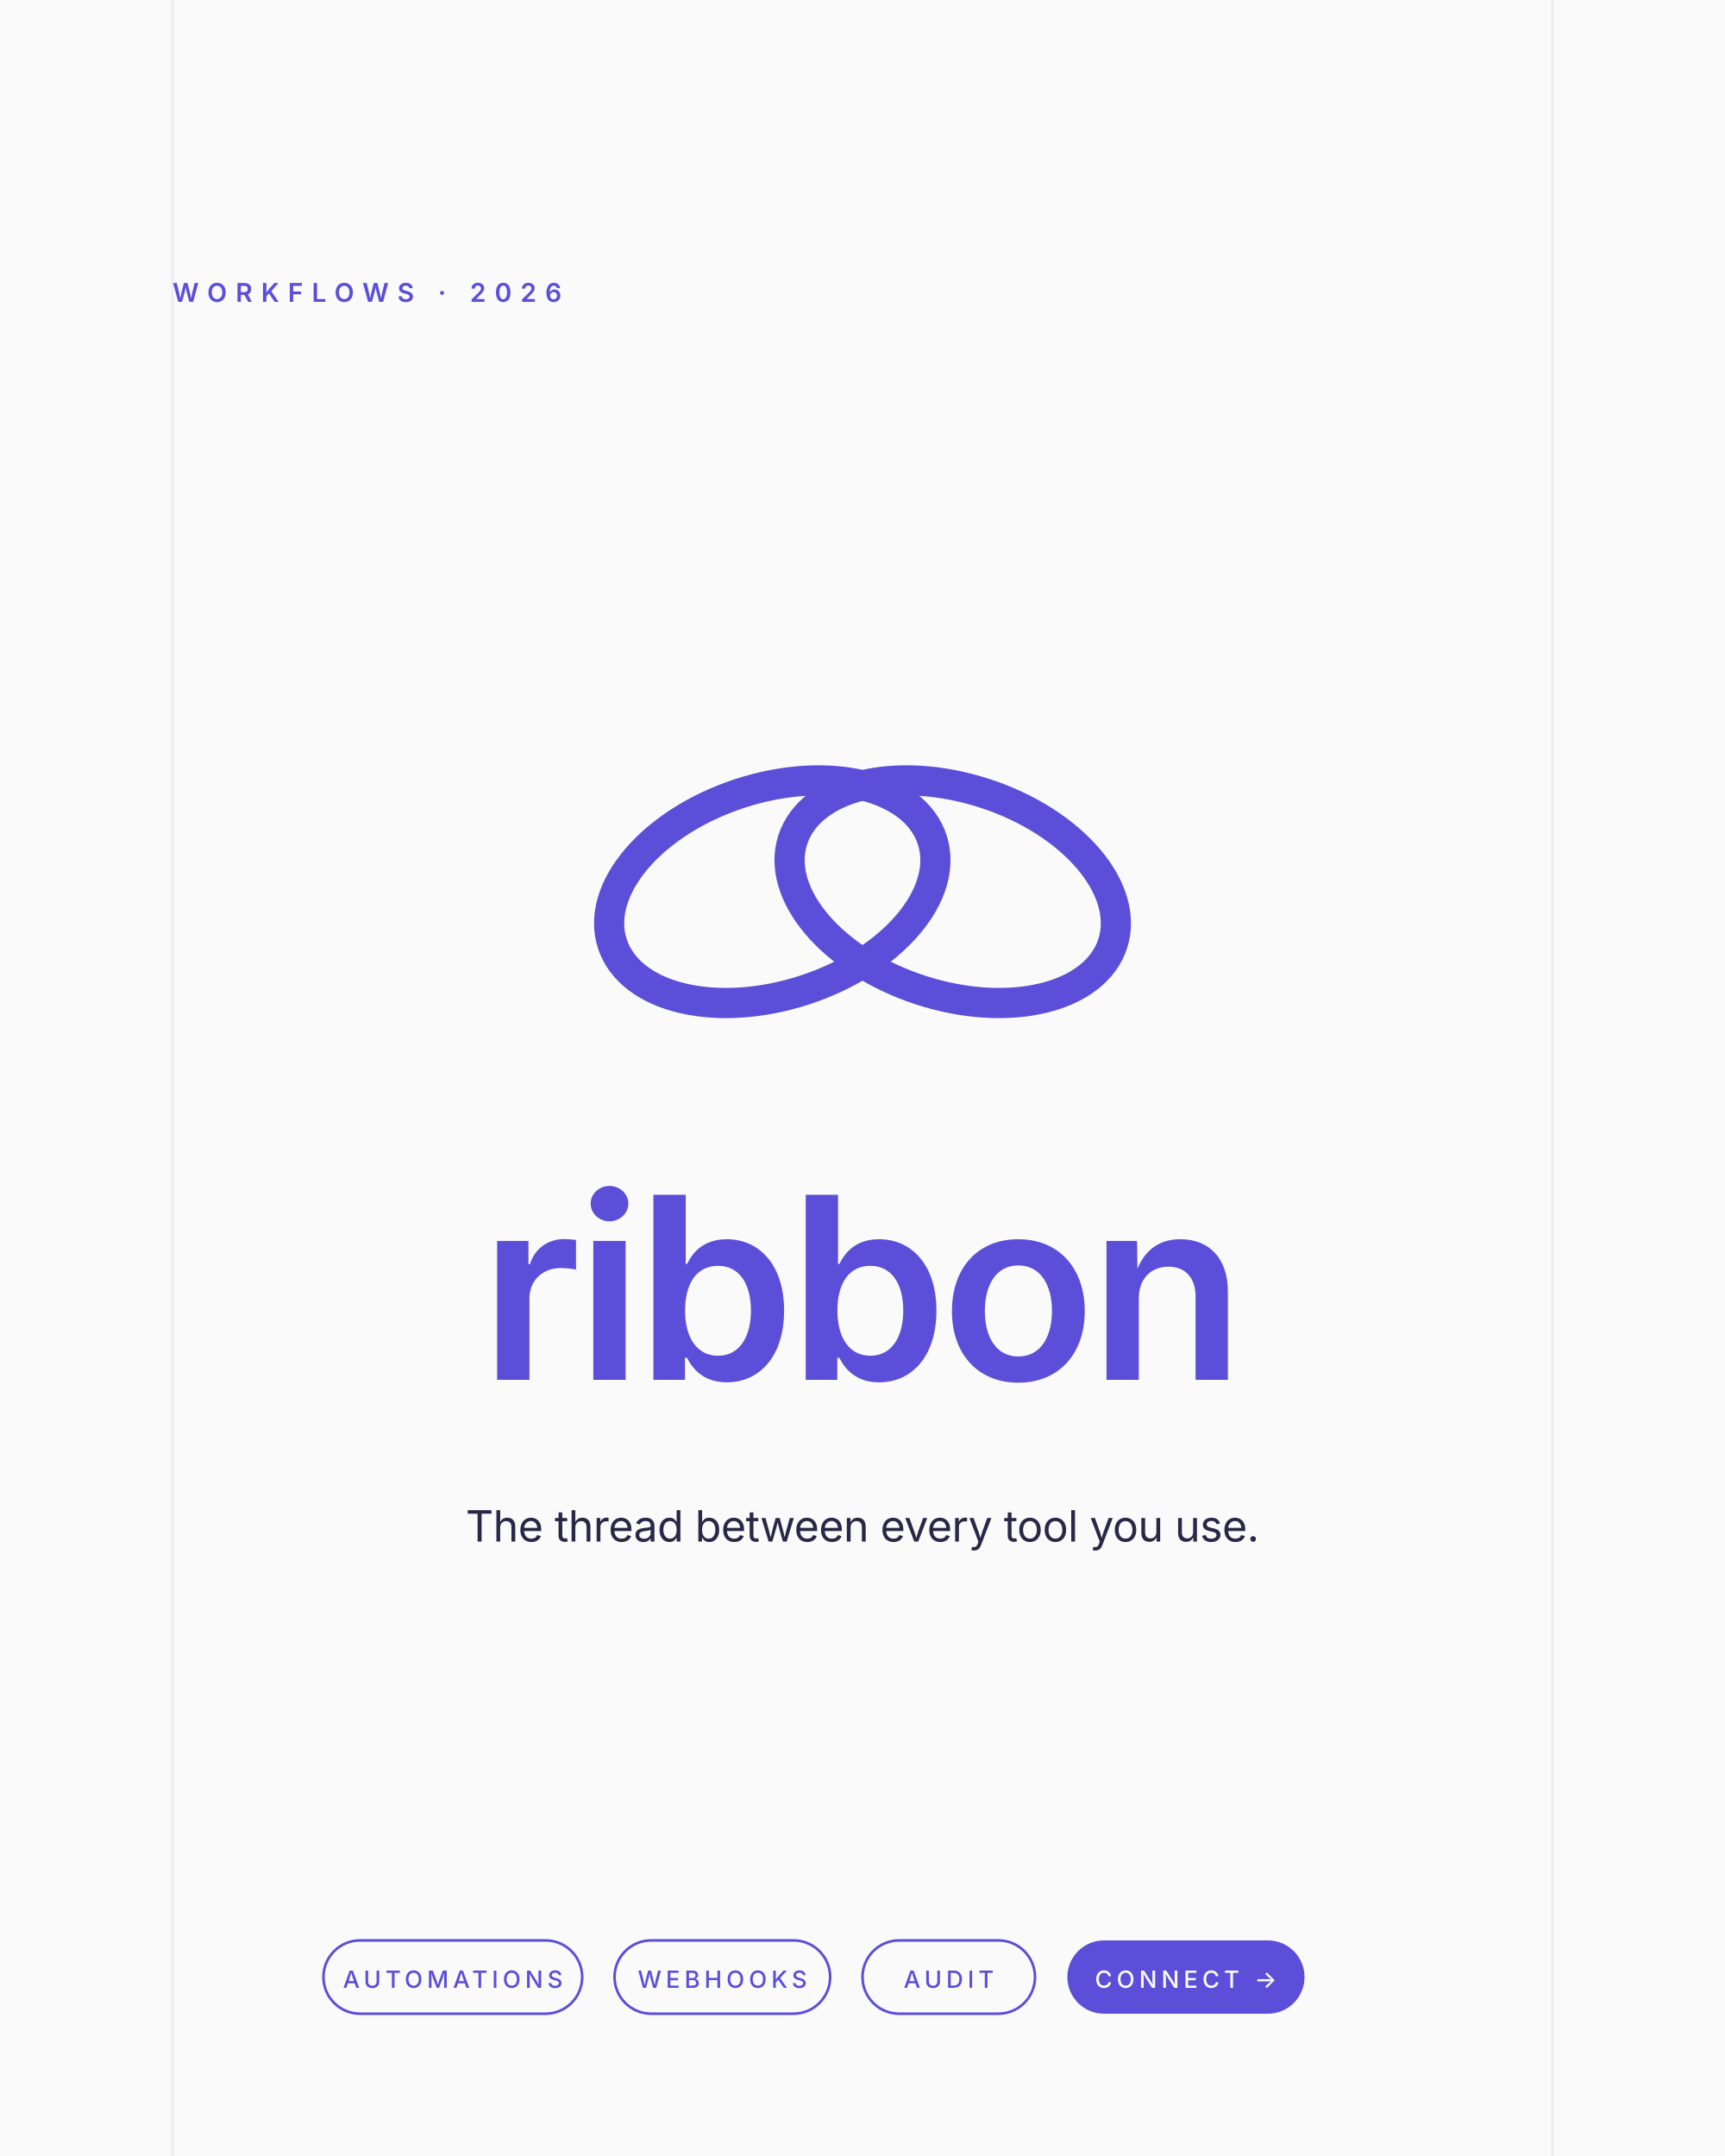
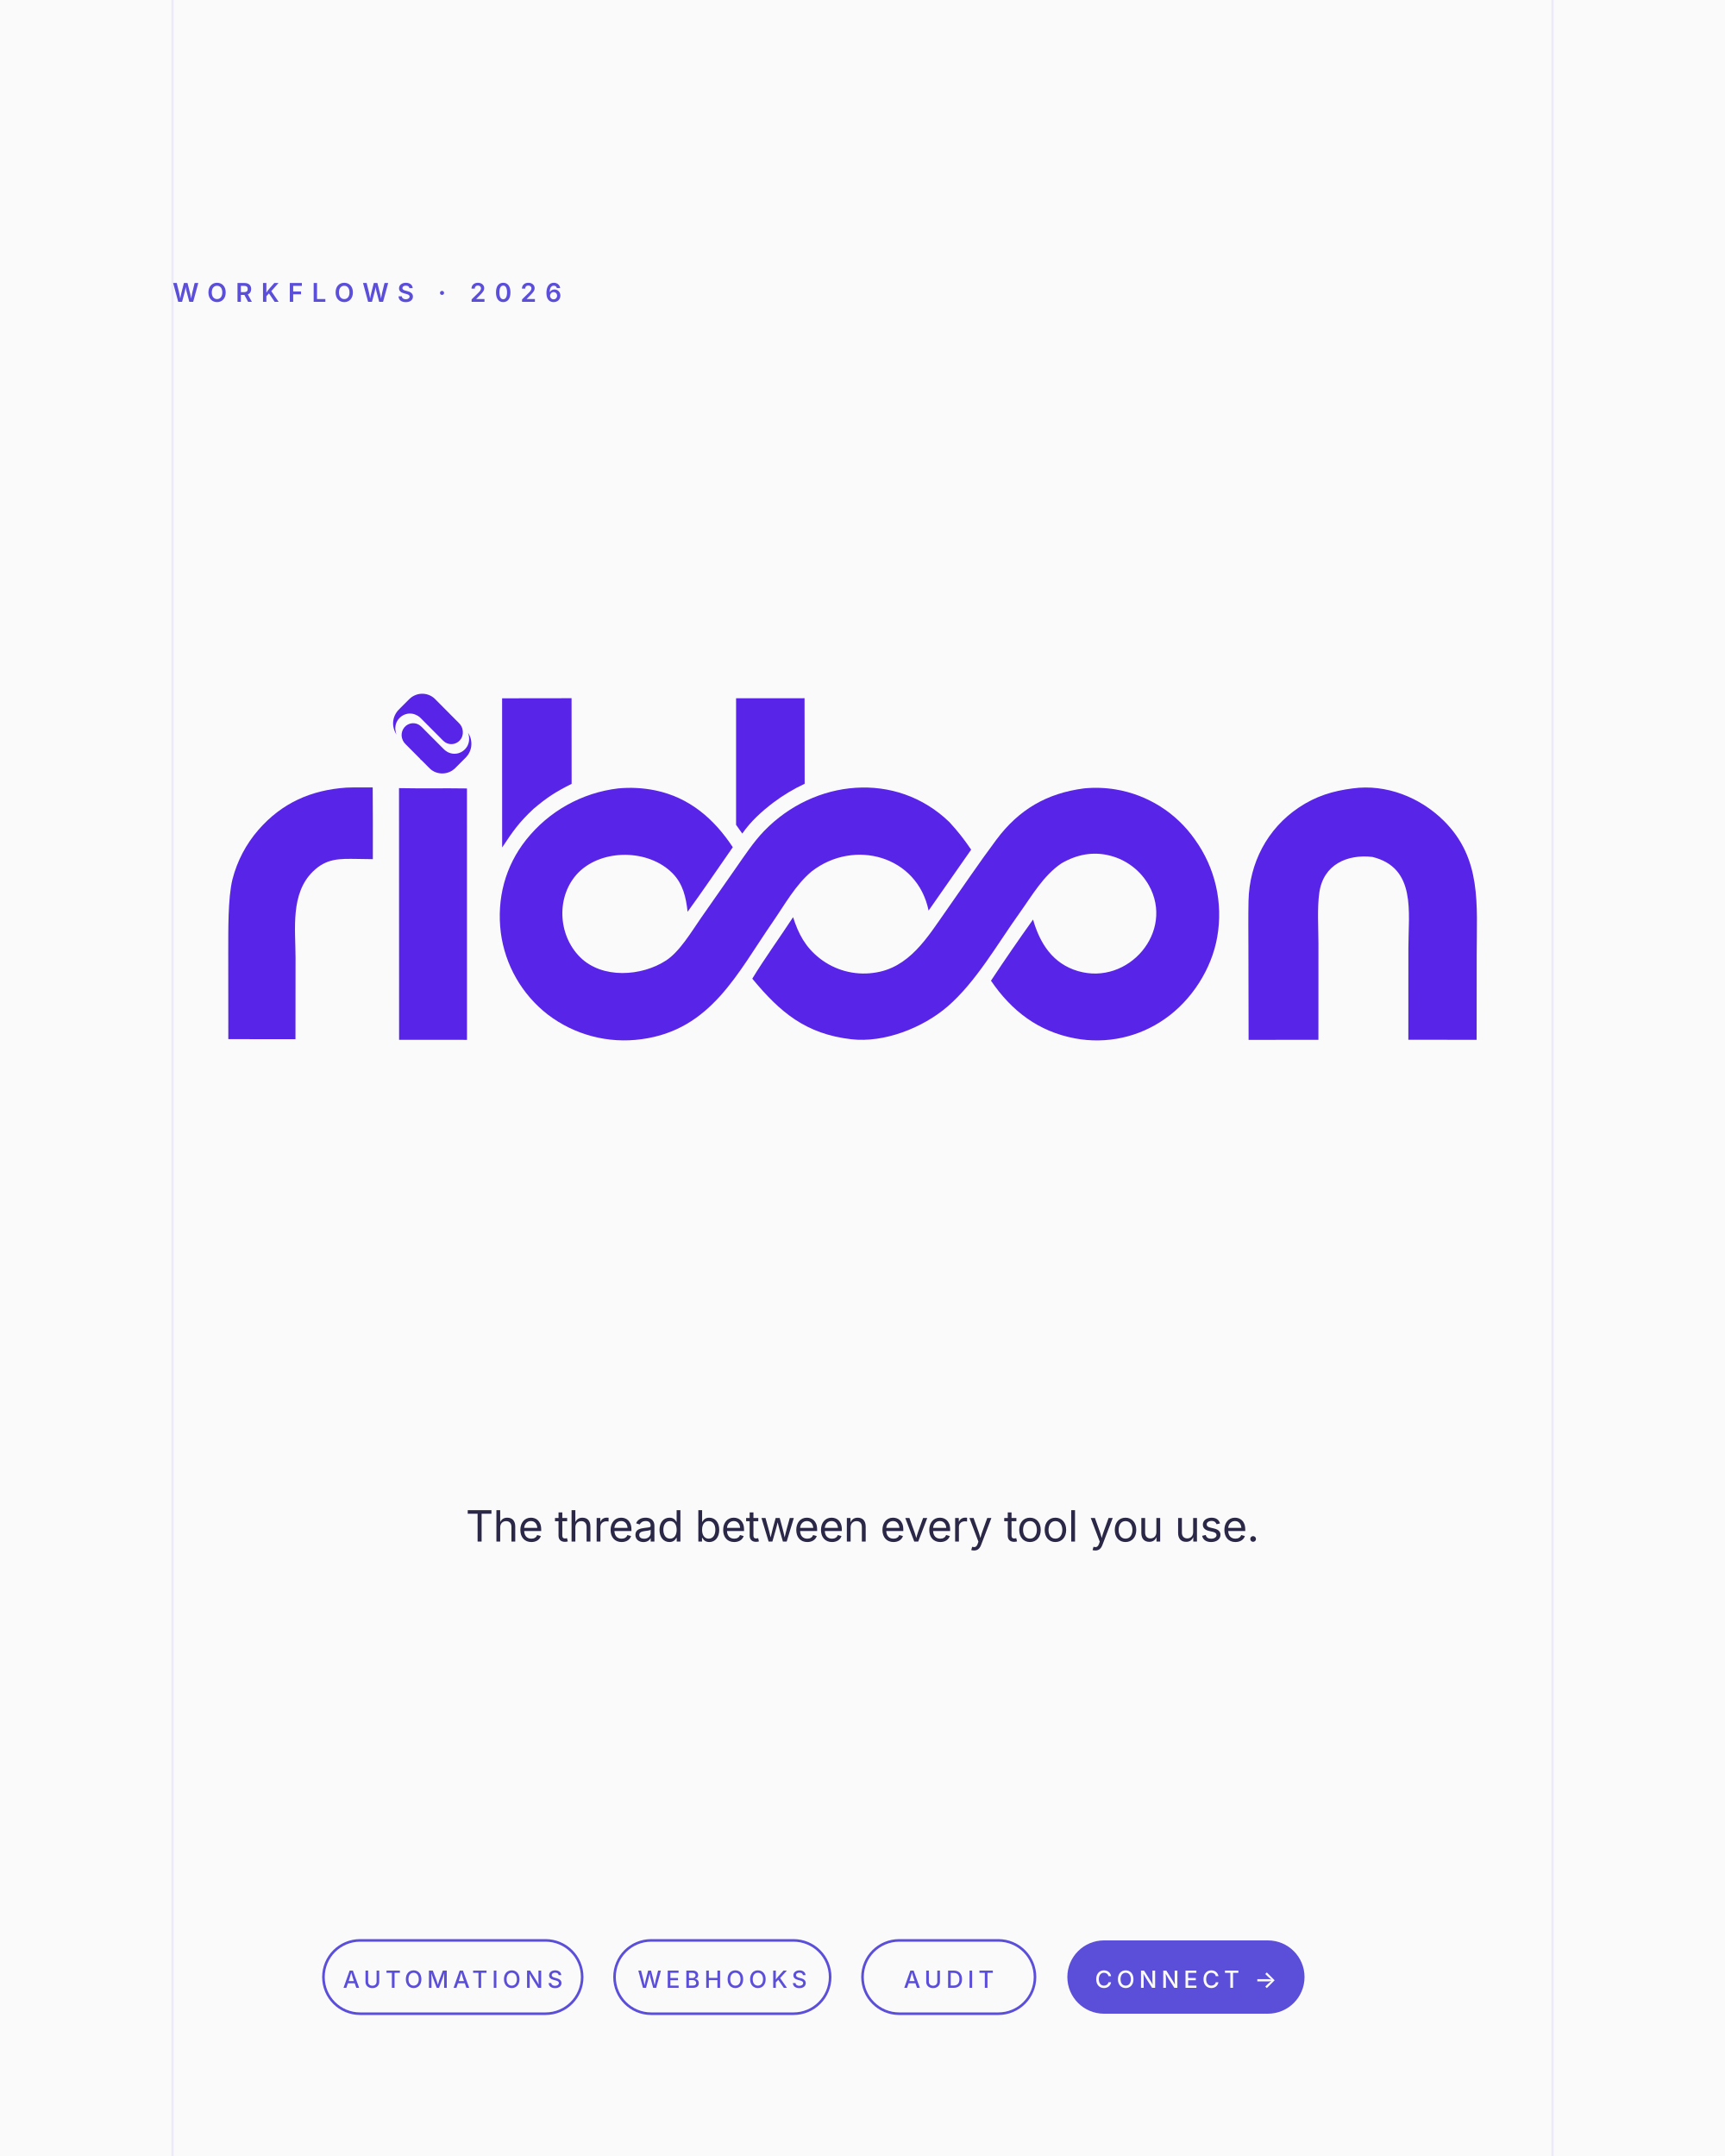
- <svg xmlns="http://www.w3.org/2000/svg" viewBox="0 0 800 1000" preserveAspectRatio="xMidYMid slice" role="img" aria-label="Ribbon — phantom brand mock">
+ <svg xmlns="http://www.w3.org/2000/svg" viewBox="0 0 800 1000" preserveAspectRatio="xMidYMid slice" role="img" aria-label="Ribbon — concept brand vignette with official wordmark">
  <rect width="800" height="1000" fill="#FAFAFA" />
  <g stroke="#ECEAF7" stroke-width="1">
    <line x1="80" y1="0" x2="80" y2="1000" />
    <line x1="720" y1="0" x2="720" y2="1000" />
  </g>
  <g transform="translate(80,140)">
    <text font-family="'Inter','Helvetica Neue',Arial,sans-serif" font-size="12" letter-spacing="4" fill="#5B4ED9" font-weight="600">WORKFLOWS · 2026</text>
  </g>
-   <g transform="translate(400,400)" fill="none" stroke="#5B4ED9" stroke-width="14" stroke-linecap="round">
-     <ellipse cx="-44" cy="0" rx="78" ry="48" transform="rotate(-18)" />
-     <ellipse cx="44" cy="0" rx="78" ry="48" transform="rotate(18)" />
+   <g transform="translate(3.21,11.26) scale(0.383)">
+     <path d="M 410.949 924.431 C 421.272 924.01 432.524 924.227 442.92 924.225 C 443.131 953.173 443.184 982.123 443.08 1011.07 L 424.126 1010.78 C 402.891 1010.5 387.003 1009.85 370.499 1026.06 C 343.224 1052.84 349.386 1095.28 349.502 1130.19 L 349.405 1229.06 L 302.514 1229.06 L 268.085 1229.02 L 268.012 1123.45 C 268.116 1098.49 267.427 1058.59 273.092 1035.54 C 278.769 1013.34 289.563 992.778 304.611 975.499 C 333.047 942.909 368.354 927.359 410.949 924.431 z" fill="rgb(88,36,232)" />
+     <path d="M 474.781 925.046 C 501.879 925.637 529.689 924.978 557.051 925.437 L 557.079 1229.89 L 474.88 1229.83 L 474.781 925.046 z" fill="rgb(88,36,232)" />
+     <path d="M 599.605 816.267 L 683.713 816.154 L 683.796 919.872 C 664.373 929.607 654.385 935.997 637.696 950.112 C 619.671 967.004 613.182 976.64 599.655 996.913 L 599.605 816.267 z" fill="rgb(88,36,232)" />
+     <path d="M 882.933 816.195 L 965.83 816.169 L 965.971 919.742 C 952.638 925.982 939.984 933.582 928.213 942.421 C 913.862 953.347 900.725 965.213 890.43 980.087 L 882.932 969.495 L 882.933 816.195 z" fill="rgb(88,36,232)" />
+     <path d="M 824.219 1074.81 C 822.306 1057.19 818.635 1040.91 805.809 1028 C 776.878 998.884 721 998.227 692.014 1027.27 C 664.824 1055.05 666.676 1102.75 694.22 1129.93 C 720.878 1156.23 768.327 1153.13 798.126 1133.78 C 814.661 1123.04 828.905 1098.86 840.492 1082.19 L 881.88 1022.96 C 892.75 1007.46 903.911 990.288 917.084 976.713 C 977.582 914.369 1076.56 903.685 1141.23 966.178 C 1151.98 977.959 1158.68 986.519 1167.58 999.565 L 1116.04 1073.35 C 1102.51 1007.17 1026.09 985.951 974.569 1025.8 C 954.976 1042.06 941.676 1066.4 927.336 1087.13 C 884.347 1149.27 852.578 1217.68 768.671 1229.06 C 728.248 1234.73 687.24 1223.97 654.812 1199.18 C 623.538 1174.85 603.129 1139.17 598.02 1099.88 C 593.007 1059.13 603.163 1019.73 628.803 987.479 C 656.269 952.915 696.276 930.598 740.115 925.389 C 755.147 923.946 770.309 924.752 785.102 927.78 C 826.407 936.346 856.222 962.115 878.943 996.594 C 861.295 1021.94 842.233 1050.06 824.219 1074.81 z" fill="rgb(88,36,232)" />
+     <path d="M 1304.25 925.363 C 1316.99 924.109 1329.85 924.53 1342.49 926.616 C 1381.33 933.086 1415.92 954.932 1438.46 987.22 C 1463.11 1021.32 1472.88 1063.96 1465.53 1105.39 C 1458.77 1144.24 1434.54 1181.94 1402.2 1204.46 C 1370.63 1226.71 1331.39 1235.25 1293.43 1228.13 C 1248.92 1219.81 1216.59 1194.92 1191.57 1158.25 C 1208.12 1133.26 1225.1 1108.57 1242.52 1084.18 C 1250.9 1113.33 1266.45 1137.66 1296.92 1146.61 C 1357.81 1164.49 1414.5 1098.84 1382.56 1042.37 C 1372.5 1024.85 1355.84 1012.08 1336.3 1006.94 C 1315.29 1001.37 1295.35 1005.41 1276.88 1016.16 C 1255 1030.92 1241.2 1055.35 1226.15 1076.35 C 1199.51 1113.53 1173.32 1160.03 1138.76 1189.72 C 1108.86 1215.41 1062.17 1233.72 1022.6 1229.17 C 967.202 1222.8 936.145 1196.43 902.548 1155.79 C 916.841 1132.23 936.397 1105.12 951.95 1081.32 C 958.48 1101.69 966.819 1117.46 983.931 1131 C 1002.37 1145.52 1025.92 1151.94 1049.18 1148.78 C 1092.62 1143.31 1114.69 1105.56 1137.58 1073.06 C 1157.74 1044.45 1177.22 1015.43 1198.17 987.396 C 1225.48 950.834 1259.12 931.263 1304.25 925.363 z" fill="rgb(88,36,232)" />
+     <path d="M 1629.61 925.371 C 1670 919.817 1711.24 936.177 1739.87 964.55 C 1786.11 1010.37 1779.75 1066.26 1779.74 1125.83 L 1779.65 1229.86 L 1696.95 1229.76 L 1697.01 1118.22 C 1697.05 1075.26 1706.72 1021.51 1653.48 1008.37 C 1622.8 1004.79 1594.01 1017.62 1589.16 1051.59 C 1586.49 1070.28 1588.07 1093.82 1588.1 1113.01 L 1588.07 1229.87 L 1503.53 1229.9 L 1503.31 1118.45 C 1503.28 1099.54 1503.05 1080.53 1503.43 1061.74 C 1504.36 1015.96 1526.15 974.021 1564.42 948.469 C 1584.96 934.76 1605.22 928.489 1629.61 925.371 z" fill="rgb(88,36,232)" />
+     <g transform="translate(592.25 781.81) scale(-0.0754 0.0754)">
+       <path d="M 1608.24 1009.91 C 1624.7 943.75 1620.21 877.785 1584.61 818.308 C 1551.42 762.485 1497.02 722.492 1433.84 707.454 C 1373.6 692.502 1311.17 705.651 1258.18 737.023 C 1225.81 756.181 1207.25 777.592 1181.28 803.656 L 1117.39 868.081 L 909.829 1076.52 C 879.732 1106.71 840.534 1151.54 804.671 1171.14 C 764.842 1192.6 718.476 1198.55 674.517 1187.84 C 626.312 1176.03 584.831 1145.43 559.31 1102.87 C 531.649 1056.52 526.457 1001.61 539.767 949.799 C 547.271 921.677 560.61 895.449 578.916 872.82 C 593.089 855.071 623.88 826.012 640.974 808.965 L 742.825 706.644 L 895.714 552.426 L 950.991 496.744 C 981.116 466.421 998.496 446.495 1036.21 424.216 C 1103.11 384.655 1183.02 373.406 1258.24 392.963 C 1294.64 402.573 1328.95 418.855 1359.42 440.981 C 1381.02 456.604 1397.14 473.79 1415.8 492.415 L 1472.72 549.289 L 1533.53 610.143 C 1546.92 623.541 1562.36 638.394 1574.63 652.594 C 1587.63 667.666 1599.26 683.87 1609.38 701.012 C 1652.18 772.686 1664.29 858.586 1642.98 939.302 C 1635.86 966.564 1625.44 992.854 1611.95 1017.59 L 1599.33 1039.71 L 1608.24 1009.91 z" fill="rgb(88,36,232)" />
+       <path d="M 441.752 1036.31 C 424.202 1101.13 429.516 1169.53 463.138 1228.38 C 494.775 1282.88 546.534 1322.78 607.284 1339.51 C 669.219 1356.11 731.065 1346.8 786.266 1314.64 C 820.949 1294.44 842.194 1270.37 870.065 1242.4 L 931.566 1180.8 L 1136.09 975.653 C 1166.84 944.763 1208.21 898.018 1244.69 878.411 C 1285.46 856.776 1332.86 851.268 1377.5 862.98 C 1478.87 889.353 1536.92 997.584 1509.84 1097.64 C 1503.18 1122.48 1491.91 1145.85 1476.62 1166.53 C 1462.89 1185.09 1433.75 1212.93 1416.54 1230.09 L 1328.92 1317.95 L 1279.36 1368.08 C 1276.82 1370.63 1263.53 1384.3 1261.31 1385.8 C 1260.21 1387.13 1259.12 1388.46 1258.04 1389.8 C 1250.81 1396.16 1220.93 1425.65 1215.51 1432.28 C 1215.33 1437.17 1207.5 1451.61 1201.18 1446.5 C 1176.28 1471.12 1151.49 1497.05 1126.4 1521.26 C 1125.88 1521.93 1125.14 1522.83 1124.68 1523.51 C 1121.26 1526.36 1117.95 1530.1 1114.7 1533.21 C 1092.97 1553.89 1072.75 1577.62 1050.03 1597.13 C 1015.65 1626.12 974.809 1646.42 930.943 1656.3 C 853.88 1674.11 772.896 1660.5 705.89 1618.47 C 692.507 1610.08 679.827 1600.61 667.974 1590.17 C 655.426 1579.08 642.159 1565.13 630.196 1553.14 L 566.664 1489.24 L 511.129 1433.64 C 487.156 1409.66 470.632 1394.66 451.174 1366.21 C 428.235 1332.78 411.85 1295.3 402.888 1255.76 C 386.701 1183.48 397.6 1093.99 437.326 1030.94 C 440.43 1024.31 445.363 1016.61 449.576 1010.55 C 446.984 1018.6 443.614 1028.2 441.752 1036.31 z" fill="rgb(88,36,232)" />
+     </g>
  </g>
-   <text x="400" y="640" text-anchor="middle" font-family="'Inter','Helvetica Neue','Avenir Next',sans-serif" font-size="118" font-weight="600" letter-spacing="-3" fill="#5B4ED9">ribbon</text>
  <text x="400" y="715" text-anchor="middle" font-family="'Inter','Helvetica Neue',Arial,sans-serif" font-size="20" fill="#2A2747" font-weight="400" letter-spacing="-0.2">The thread between every tool you use.</text>
  <g font-family="'Inter','Helvetica Neue',Arial,sans-serif" font-size="11" font-weight="500" letter-spacing="2" fill="#5B4ED9">
    <g transform="translate(150,900)">
      <rect width="120" height="34" rx="17" fill="none" stroke="#5B4ED9" stroke-width="1.2" />
      <text x="60" y="22" text-anchor="middle">AUTOMATIONS</text>
    </g>
    <g transform="translate(285,900)">
      <rect width="100" height="34" rx="17" fill="none" stroke="#5B4ED9" stroke-width="1.2" />
      <text x="50" y="22" text-anchor="middle">WEBHOOKS</text>
    </g>
    <g transform="translate(400,900)">
      <rect width="80" height="34" rx="17" fill="none" stroke="#5B4ED9" stroke-width="1.2" />
      <text x="40" y="22" text-anchor="middle">AUDIT</text>
    </g>
    <g transform="translate(495,900)">
      <rect width="110" height="34" rx="17" fill="#5B4ED9" />
      <text x="55" y="22" text-anchor="middle" fill="#FAFAFA">CONNECT →</text>
    </g>
  </g>
</svg>
